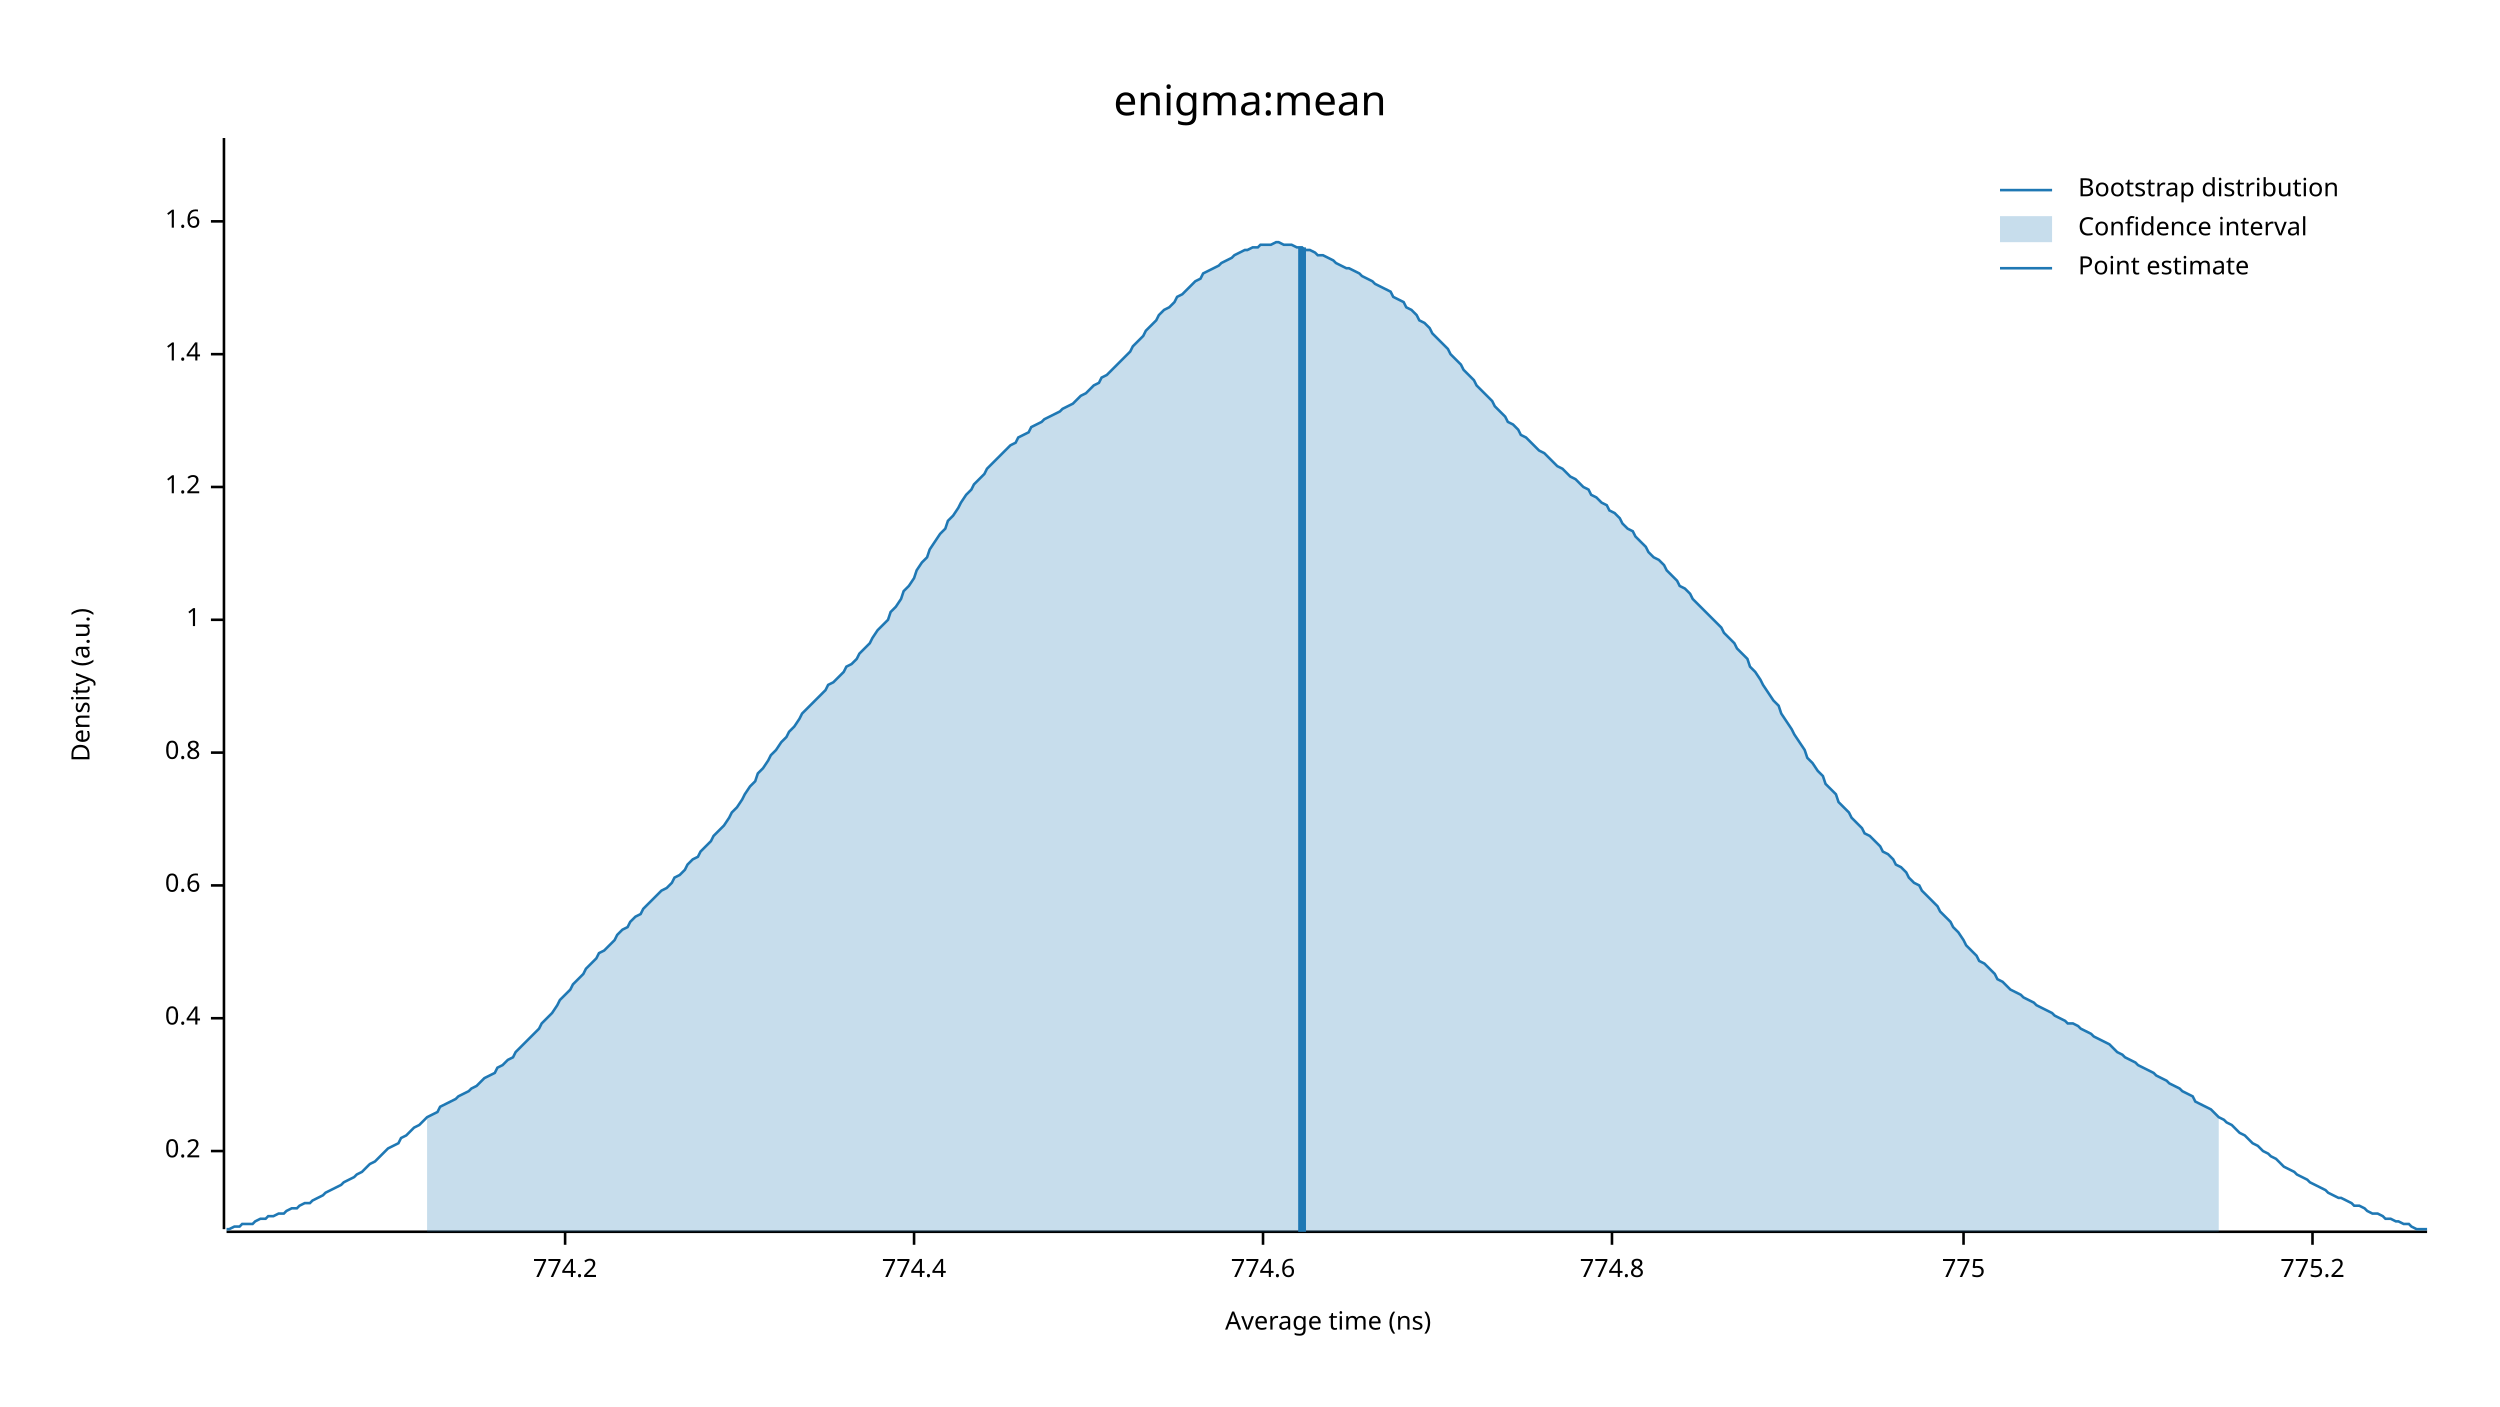
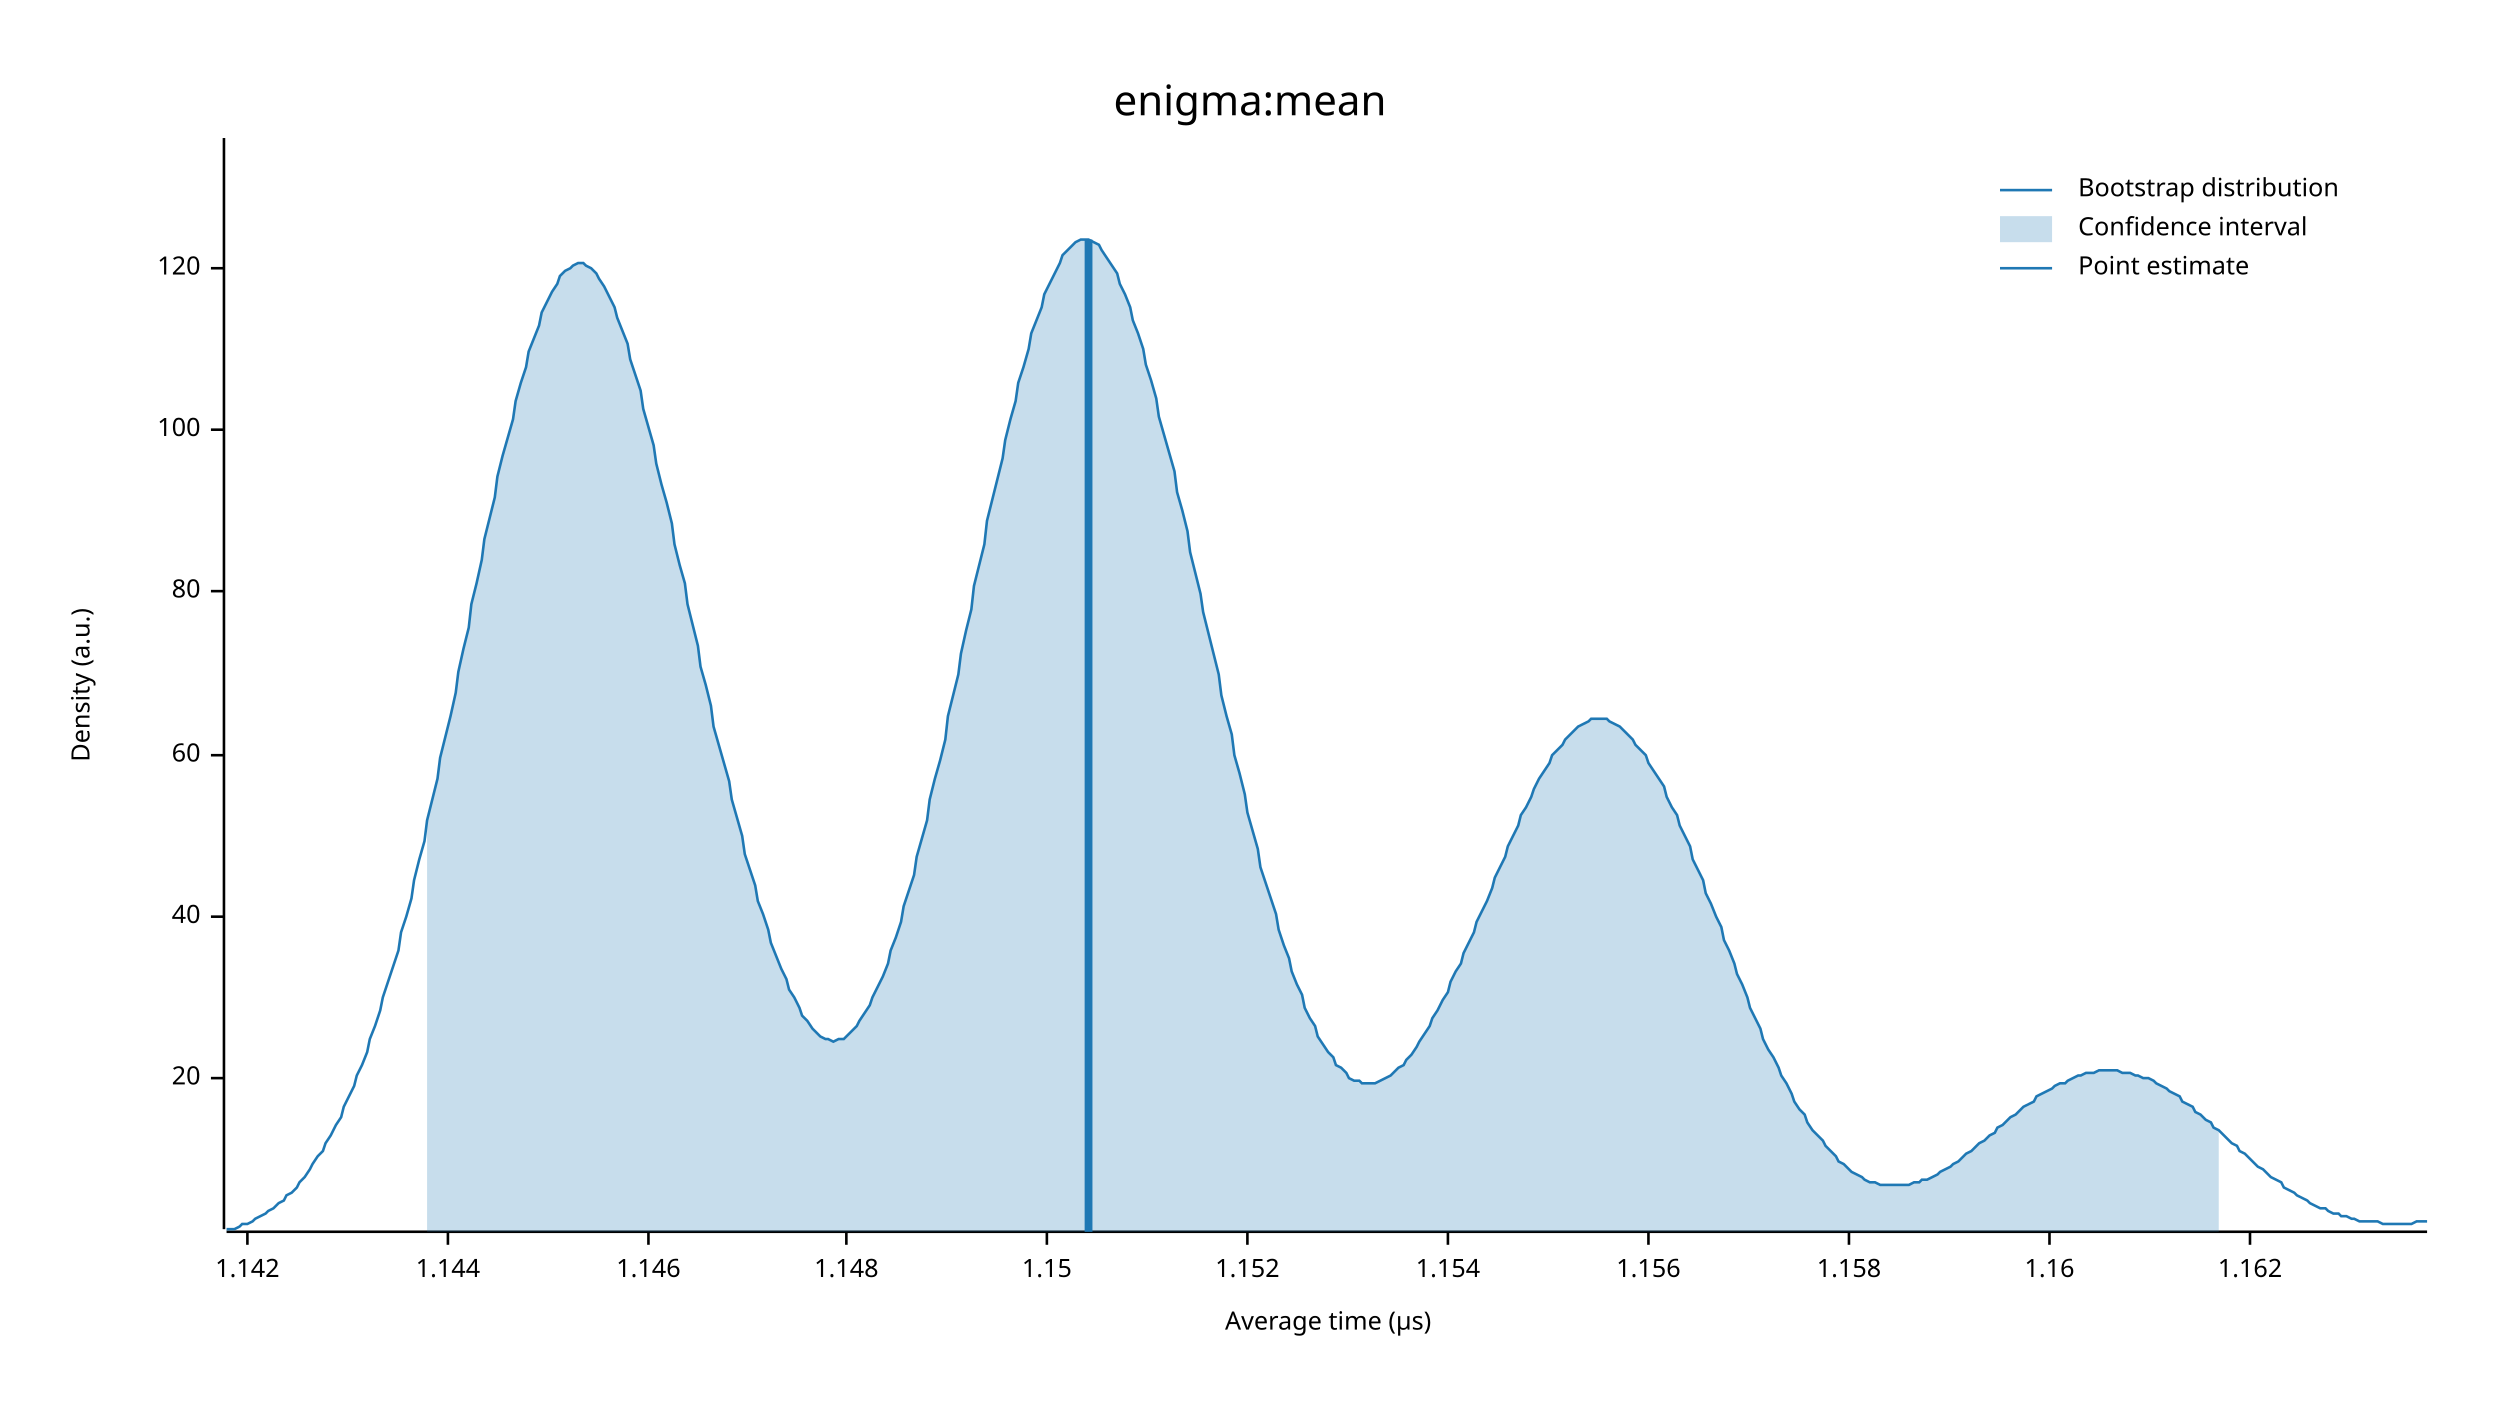
<svg xmlns="http://www.w3.org/2000/svg" width="960" height="540" viewBox="0 0 960 540">
  <text x="480" y="32" dy="0.76em" text-anchor="middle" font-family="sans-serif" font-size="16.129" opacity="1" fill="#000000">
enigma:mean
</text>
  <text x="27" y="263" dy="0.76em" text-anchor="middle" font-family="sans-serif" font-size="9.677" opacity="1" fill="#000000" transform="rotate(270, 27, 263)">
Density (a.u.)
</text>
  <text x="510" y="513" dy="-0.5ex" text-anchor="middle" font-family="sans-serif" font-size="9.677" opacity="1" fill="#000000">
- Average time (ns)
+ Average time (µs)
</text>
  <polyline fill="none" opacity="1" stroke="#000000" stroke-width="1" points="86,53 86,472 " />
-   <text x="77" y="442" dy="0.5ex" text-anchor="end" font-family="sans-serif" font-size="9.677" opacity="1" fill="#000000">
- 0.2
+   <text x="77" y="414" dy="0.5ex" text-anchor="end" font-family="sans-serif" font-size="9.677" opacity="1" fill="#000000">
+ 20
</text>
-   <polyline fill="none" opacity="1" stroke="#000000" stroke-width="1" points="81,442 86,442 " />
-   <text x="77" y="391" dy="0.5ex" text-anchor="end" font-family="sans-serif" font-size="9.677" opacity="1" fill="#000000">
- 0.4
+   <polyline fill="none" opacity="1" stroke="#000000" stroke-width="1" points="81,414 86,414 " />
+   <text x="77" y="352" dy="0.5ex" text-anchor="end" font-family="sans-serif" font-size="9.677" opacity="1" fill="#000000">
+ 40
</text>
-   <polyline fill="none" opacity="1" stroke="#000000" stroke-width="1" points="81,391 86,391 " />
-   <text x="77" y="340" dy="0.5ex" text-anchor="end" font-family="sans-serif" font-size="9.677" opacity="1" fill="#000000">
- 0.6
+   <polyline fill="none" opacity="1" stroke="#000000" stroke-width="1" points="81,352 86,352 " />
+   <text x="77" y="290" dy="0.5ex" text-anchor="end" font-family="sans-serif" font-size="9.677" opacity="1" fill="#000000">
+ 60
</text>
-   <polyline fill="none" opacity="1" stroke="#000000" stroke-width="1" points="81,340 86,340 " />
-   <text x="77" y="289" dy="0.5ex" text-anchor="end" font-family="sans-serif" font-size="9.677" opacity="1" fill="#000000">
- 0.8
+   <polyline fill="none" opacity="1" stroke="#000000" stroke-width="1" points="81,290 86,290 " />
+   <text x="77" y="227" dy="0.5ex" text-anchor="end" font-family="sans-serif" font-size="9.677" opacity="1" fill="#000000">
+ 80
</text>
-   <polyline fill="none" opacity="1" stroke="#000000" stroke-width="1" points="81,289 86,289 " />
-   <text x="77" y="238" dy="0.5ex" text-anchor="end" font-family="sans-serif" font-size="9.677" opacity="1" fill="#000000">
- 1
+   <polyline fill="none" opacity="1" stroke="#000000" stroke-width="1" points="81,227 86,227 " />
+   <text x="77" y="165" dy="0.5ex" text-anchor="end" font-family="sans-serif" font-size="9.677" opacity="1" fill="#000000">
+ 100
</text>
-   <polyline fill="none" opacity="1" stroke="#000000" stroke-width="1" points="81,238 86,238 " />
-   <text x="77" y="187" dy="0.5ex" text-anchor="end" font-family="sans-serif" font-size="9.677" opacity="1" fill="#000000">
- 1.2
+   <polyline fill="none" opacity="1" stroke="#000000" stroke-width="1" points="81,165 86,165 " />
+   <text x="77" y="103" dy="0.5ex" text-anchor="end" font-family="sans-serif" font-size="9.677" opacity="1" fill="#000000">
+ 120
</text>
-   <polyline fill="none" opacity="1" stroke="#000000" stroke-width="1" points="81,187 86,187 " />
-   <text x="77" y="136" dy="0.5ex" text-anchor="end" font-family="sans-serif" font-size="9.677" opacity="1" fill="#000000">
- 1.4
+   <polyline fill="none" opacity="1" stroke="#000000" stroke-width="1" points="81,103 86,103 " />
+   <polyline fill="none" opacity="1" stroke="#000000" stroke-width="1" points="87,473 932,473 " />
+   <text x="95" y="483" dy="0.76em" text-anchor="middle" font-family="sans-serif" font-size="9.677" opacity="1" fill="#000000">
+ 1.142
</text>
-   <polyline fill="none" opacity="1" stroke="#000000" stroke-width="1" points="81,136 86,136 " />
-   <text x="77" y="85" dy="0.5ex" text-anchor="end" font-family="sans-serif" font-size="9.677" opacity="1" fill="#000000">
- 1.6
+   <polyline fill="none" opacity="1" stroke="#000000" stroke-width="1" points="95,473 95,478 " />
+   <text x="172" y="483" dy="0.76em" text-anchor="middle" font-family="sans-serif" font-size="9.677" opacity="1" fill="#000000">
+ 1.144
</text>
-   <polyline fill="none" opacity="1" stroke="#000000" stroke-width="1" points="81,85 86,85 " />
-   <polyline fill="none" opacity="1" stroke="#000000" stroke-width="1" points="87,473 932,473 " />
-   <text x="217" y="483" dy="0.76em" text-anchor="middle" font-family="sans-serif" font-size="9.677" opacity="1" fill="#000000">
- 774.2
+   <polyline fill="none" opacity="1" stroke="#000000" stroke-width="1" points="172,473 172,478 " />
+   <text x="249" y="483" dy="0.76em" text-anchor="middle" font-family="sans-serif" font-size="9.677" opacity="1" fill="#000000">
+ 1.146
</text>
-   <polyline fill="none" opacity="1" stroke="#000000" stroke-width="1" points="217,473 217,478 " />
-   <text x="351" y="483" dy="0.76em" text-anchor="middle" font-family="sans-serif" font-size="9.677" opacity="1" fill="#000000">
- 774.4
+   <polyline fill="none" opacity="1" stroke="#000000" stroke-width="1" points="249,473 249,478 " />
+   <text x="325" y="483" dy="0.76em" text-anchor="middle" font-family="sans-serif" font-size="9.677" opacity="1" fill="#000000">
+ 1.148
</text>
-   <polyline fill="none" opacity="1" stroke="#000000" stroke-width="1" points="351,473 351,478 " />
-   <text x="485" y="483" dy="0.76em" text-anchor="middle" font-family="sans-serif" font-size="9.677" opacity="1" fill="#000000">
- 774.6
+   <polyline fill="none" opacity="1" stroke="#000000" stroke-width="1" points="325,473 325,478 " />
+   <text x="402" y="483" dy="0.76em" text-anchor="middle" font-family="sans-serif" font-size="9.677" opacity="1" fill="#000000">
+ 1.15
</text>
-   <polyline fill="none" opacity="1" stroke="#000000" stroke-width="1" points="485,473 485,478 " />
-   <text x="619" y="483" dy="0.76em" text-anchor="middle" font-family="sans-serif" font-size="9.677" opacity="1" fill="#000000">
- 774.8
+   <polyline fill="none" opacity="1" stroke="#000000" stroke-width="1" points="402,473 402,478 " />
+   <text x="479" y="483" dy="0.76em" text-anchor="middle" font-family="sans-serif" font-size="9.677" opacity="1" fill="#000000">
+ 1.152
</text>
-   <polyline fill="none" opacity="1" stroke="#000000" stroke-width="1" points="619,473 619,478 " />
-   <text x="754" y="483" dy="0.76em" text-anchor="middle" font-family="sans-serif" font-size="9.677" opacity="1" fill="#000000">
- 775
+   <polyline fill="none" opacity="1" stroke="#000000" stroke-width="1" points="479,473 479,478 " />
+   <text x="556" y="483" dy="0.76em" text-anchor="middle" font-family="sans-serif" font-size="9.677" opacity="1" fill="#000000">
+ 1.154
</text>
-   <polyline fill="none" opacity="1" stroke="#000000" stroke-width="1" points="754,473 754,478 " />
-   <text x="888" y="483" dy="0.76em" text-anchor="middle" font-family="sans-serif" font-size="9.677" opacity="1" fill="#000000">
- 775.2
+   <polyline fill="none" opacity="1" stroke="#000000" stroke-width="1" points="556,473 556,478 " />
+   <text x="633" y="483" dy="0.76em" text-anchor="middle" font-family="sans-serif" font-size="9.677" opacity="1" fill="#000000">
+ 1.156
</text>
-   <polyline fill="none" opacity="1" stroke="#000000" stroke-width="1" points="888,473 888,478 " />
-   <polyline fill="none" opacity="1" stroke="#1F78B4" stroke-width="1" points="87,472 88,472 90,471 92,471 93,470 95,470 97,470 98,469 100,468 102,468 103,467 105,467 107,466 109,466 110,465 112,464 114,464 115,463 117,462 119,462 120,461 122,460 124,459 125,458 127,457 129,456 131,455 132,454 134,453 136,452 137,451 139,450 141,448 142,447 144,446 146,444 147,443 149,441 151,440 153,439 154,437 156,436 158,434 159,433 161,432 163,430 164,429 166,428 168,427 169,425 171,424 173,423 175,422 176,421 178,420 180,419 181,418 183,417 185,415 186,414 188,413 190,412 191,410 193,409 195,407 197,406 198,404 200,402 202,400 203,399 205,397 207,395 208,393 210,391 212,389 214,386 215,384 217,382 219,380 220,378 222,376 224,374 225,372 227,370 229,368 230,366 232,365 234,363 236,361 237,359 239,357 241,356 242,354 244,352 246,351 247,349 249,347 251,345 252,344 254,342 256,341 258,339 259,337 261,336 263,334 264,332 266,330 268,329 269,327 271,325 273,323 274,321 276,319 278,317 280,314 281,312 283,310 285,307 286,305 288,302 290,300 291,297 293,295 295,292 296,290 298,288 300,285 302,283 303,281 305,279 307,276 308,274 310,272 312,270 313,269 315,267 317,265 318,263 320,262 322,260 324,258 325,256 327,255 329,253 330,251 332,249 334,247 335,245 337,242 339,240 341,238 342,235 344,233 346,230 347,227 349,225 351,222 352,219 354,216 356,214 357,211 359,208 361,205 363,203 364,200 366,198 368,195 369,193 371,190 373,188 374,186 376,184 378,182 379,180 381,178 383,176 385,174 386,173 388,171 390,170 391,168 393,167 395,166 396,164 398,163 400,162 401,161 403,160 405,159 407,158 408,157 410,156 412,155 413,154 415,152 417,151 418,150 420,148 422,147 423,145 425,144 427,142 429,140 430,139 432,137 434,135 435,133 437,131 439,129 440,127 442,125 444,123 445,121 447,119 449,118 451,116 452,114 454,113 456,111 457,110 459,108 461,107 462,105 464,104 466,103 468,102 469,101 471,100 473,99 474,98 476,97 478,96 479,96 481,95 483,95 484,94 486,94 488,94 490,93 491,93 493,94 495,94 496,94 498,95 500,95 501,96 503,96 505,97 506,98 508,98 510,99 512,100 513,101 515,102 517,103 518,103 520,104 522,105 523,106 525,107 527,108 528,109 530,110 532,111 534,112 535,114 537,115 539,116 540,118 542,119 544,121 545,123 547,124 549,126 550,128 552,130 554,132 556,134 557,136 559,138 561,140 562,142 564,144 566,146 567,148 569,150 571,152 573,154 574,156 576,158 578,160 579,162 581,163 583,165 584,167 586,168 588,170 589,171 591,173 593,174 595,176 596,177 598,179 600,180 601,181 603,183 605,184 606,185 608,187 610,188 611,190 613,191 615,193 617,194 618,196 620,197 622,199 623,201 625,203 627,204 628,206 630,208 632,210 633,212 635,214 637,215 639,217 640,219 642,221 644,223 645,225 647,226 649,228 650,230 652,232 654,234 655,235 657,237 659,239 661,241 662,243 664,245 666,247 667,249 669,251 671,253 672,256 674,258 676,261 677,263 679,266 681,269 683,271 684,274 686,277 688,280 689,282 691,285 693,288 694,291 696,293 698,296 700,298 701,301 703,303 705,305 706,308 708,310 710,312 711,314 713,316 715,318 716,320 718,321 720,323 722,325 723,327 725,328 727,330 728,332 730,333 732,335 733,337 735,339 737,340 738,342 740,344 742,346 744,348 745,350 747,352 749,354 750,356 752,358 754,361 755,363 757,365 759,367 760,369 762,370 764,372 766,374 767,376 769,377 771,379 772,380 774,381 776,382 777,383 779,384 781,385 782,386 784,387 786,388 788,389 789,390 791,391 793,392 794,393 796,393 798,394 799,395 801,396 803,397 804,398 806,399 808,400 810,401 811,402 813,404 815,405 816,406 818,407 820,408 821,409 823,410 825,411 827,412 828,413 830,414 832,415 833,416 835,417 837,418 838,419 840,420 842,421 843,423 845,424 847,425 849,426 850,427 852,429 854,430 855,431 857,432 859,434 860,435 862,436 864,438 865,439 867,440 869,442 871,443 872,444 874,445 876,447 877,448 879,449 881,450 882,451 884,452 886,453 887,454 889,455 891,456 893,457 894,458 896,459 898,460 899,460 901,461 903,462 904,463 906,463 908,464 909,465 911,466 913,466 915,467 916,468 918,468 920,469 921,469 923,470 925,470 926,471 928,472 930,472 932,472 " />
-   <polygon opacity="0.25" fill="#1F78B4" points="164,429 166,428 168,427 169,425 171,424 173,423 175,422 176,421 178,420 180,419 181,418 183,417 185,415 186,414 188,413 190,412 191,410 193,409 195,407 197,406 198,404 200,402 202,400 203,399 205,397 207,395 208,393 210,391 212,389 214,386 215,384 217,382 219,380 220,378 222,376 224,374 225,372 227,370 229,368 230,366 232,365 234,363 236,361 237,359 239,357 241,356 242,354 244,352 246,351 247,349 249,347 251,345 252,344 254,342 256,341 258,339 259,337 261,336 263,334 264,332 266,330 268,329 269,327 271,325 273,323 274,321 276,319 278,317 280,314 281,312 283,310 285,307 286,305 288,302 290,300 291,297 293,295 295,292 296,290 298,288 300,285 302,283 303,281 305,279 307,276 308,274 310,272 312,270 313,269 315,267 317,265 318,263 320,262 322,260 324,258 325,256 327,255 329,253 330,251 332,249 334,247 335,245 337,242 339,240 341,238 342,235 344,233 346,230 347,227 349,225 351,222 352,219 354,216 356,214 357,211 359,208 361,205 363,203 364,200 366,198 368,195 369,193 371,190 373,188 374,186 376,184 378,182 379,180 381,178 383,176 385,174 386,173 388,171 390,170 391,168 393,167 395,166 396,164 398,163 400,162 401,161 403,160 405,159 407,158 408,157 410,156 412,155 413,154 415,152 417,151 418,150 420,148 422,147 423,145 425,144 427,142 429,140 430,139 432,137 434,135 435,133 437,131 439,129 440,127 442,125 444,123 445,121 447,119 449,118 451,116 452,114 454,113 456,111 457,110 459,108 461,107 462,105 464,104 466,103 468,102 469,101 471,100 473,99 474,98 476,97 478,96 479,96 481,95 483,95 484,94 486,94 488,94 490,93 491,93 493,94 495,94 496,94 498,95 500,95 501,96 503,96 505,97 506,98 508,98 510,99 512,100 513,101 515,102 517,103 518,103 520,104 522,105 523,106 525,107 527,108 528,109 530,110 532,111 534,112 535,114 537,115 539,116 540,118 542,119 544,121 545,123 547,124 549,126 550,128 552,130 554,132 556,134 557,136 559,138 561,140 562,142 564,144 566,146 567,148 569,150 571,152 573,154 574,156 576,158 578,160 579,162 581,163 583,165 584,167 586,168 588,170 589,171 591,173 593,174 595,176 596,177 598,179 600,180 601,181 603,183 605,184 606,185 608,187 610,188 611,190 613,191 615,193 617,194 618,196 620,197 622,199 623,201 625,203 627,204 628,206 630,208 632,210 633,212 635,214 637,215 639,217 640,219 642,221 644,223 645,225 647,226 649,228 650,230 652,232 654,234 655,235 657,237 659,239 661,241 662,243 664,245 666,247 667,249 669,251 671,253 672,256 674,258 676,261 677,263 679,266 681,269 683,271 684,274 686,277 688,280 689,282 691,285 693,288 694,291 696,293 698,296 700,298 701,301 703,303 705,305 706,308 708,310 710,312 711,314 713,316 715,318 716,320 718,321 720,323 722,325 723,327 725,328 727,330 728,332 730,333 732,335 733,337 735,339 737,340 738,342 740,344 742,346 744,348 745,350 747,352 749,354 750,356 752,358 754,361 755,363 757,365 759,367 760,369 762,370 764,372 766,374 767,376 769,377 771,379 772,380 774,381 776,382 777,383 779,384 781,385 782,386 784,387 786,388 788,389 789,390 791,391 793,392 794,393 796,393 798,394 799,395 801,396 803,397 804,398 806,399 808,400 810,401 811,402 813,404 815,405 816,406 818,407 820,408 821,409 823,410 825,411 827,412 828,413 830,414 832,415 833,416 835,417 837,418 838,419 840,420 842,421 843,423 845,424 847,425 849,426 850,427 852,429 852,473 164,473 " />
-   <polyline fill="none" opacity="1" stroke="#1F78B4" stroke-width="3" points="500,473 500,95 " />
+   <polyline fill="none" opacity="1" stroke="#000000" stroke-width="1" points="633,473 633,478 " />
+   <text x="710" y="483" dy="0.76em" text-anchor="middle" font-family="sans-serif" font-size="9.677" opacity="1" fill="#000000">
+ 1.158
+ </text>
+   <polyline fill="none" opacity="1" stroke="#000000" stroke-width="1" points="710,473 710,478 " />
+   <text x="787" y="483" dy="0.76em" text-anchor="middle" font-family="sans-serif" font-size="9.677" opacity="1" fill="#000000">
+ 1.16
+ </text>
+   <polyline fill="none" opacity="1" stroke="#000000" stroke-width="1" points="787,473 787,478 " />
+   <text x="864" y="483" dy="0.76em" text-anchor="middle" font-family="sans-serif" font-size="9.677" opacity="1" fill="#000000">
+ 1.162
+ </text>
+   <polyline fill="none" opacity="1" stroke="#000000" stroke-width="1" points="864,473 864,478 " />
+   <polyline fill="none" opacity="1" stroke="#1F78B4" stroke-width="1" points="87,472 88,472 90,472 92,471 93,470 95,470 97,469 98,468 100,467 102,466 103,465 105,464 107,462 109,461 110,459 112,458 114,456 115,454 117,452 119,449 120,447 122,444 124,442 125,439 127,436 129,432 131,429 132,425 134,421 136,417 137,413 139,409 141,404 142,399 144,394 146,388 147,383 149,377 151,371 153,365 154,358 156,352 158,345 159,338 161,330 163,323 164,315 166,307 168,299 169,291 171,283 173,275 175,266 176,258 178,249 180,241 181,232 183,224 185,215 186,207 188,199 190,191 191,183 193,175 195,168 197,161 198,154 200,147 202,141 203,135 205,130 207,125 208,120 210,116 212,112 214,109 215,106 217,104 219,103 220,102 222,101 224,101 225,102 227,103 229,105 230,107 232,110 234,114 236,118 237,122 239,127 241,132 242,138 244,144 246,150 247,157 249,164 251,171 252,178 254,186 256,193 258,201 259,209 261,217 263,224 264,232 266,240 268,248 269,256 271,263 273,271 274,279 276,286 278,293 280,300 281,307 283,314 285,321 286,328 288,334 290,340 291,346 293,351 295,357 296,362 298,367 300,372 302,376 303,380 305,383 307,387 308,390 310,392 312,395 313,396 315,398 317,399 318,399 320,400 322,399 324,399 325,398 327,396 329,394 330,392 332,389 334,386 335,383 337,379 339,375 341,370 342,365 344,360 346,354 347,348 349,342 351,336 352,329 354,322 356,315 357,307 359,299 361,292 363,284 364,275 366,267 368,259 369,251 371,242 373,234 374,225 376,217 378,209 379,200 381,192 383,184 385,176 386,169 388,161 390,154 391,147 393,141 395,134 396,128 398,123 400,118 401,113 403,109 405,105 407,101 408,98 410,96 412,94 413,93 415,92 417,92 418,92 420,93 422,94 423,96 425,99 427,102 429,105 430,109 432,113 434,118 435,123 437,128 439,134 440,140 442,146 444,153 445,160 447,167 449,174 451,181 452,189 454,196 456,204 457,212 459,220 461,228 462,235 464,243 466,251 468,259 469,267 471,275 473,282 474,290 476,297 478,305 479,312 481,319 483,326 484,333 486,339 488,345 490,351 491,357 493,363 495,368 496,373 498,378 500,382 501,387 503,391 505,394 506,398 508,401 510,404 512,406 513,409 515,410 517,412 518,414 520,415 522,415 523,416 525,416 527,416 528,416 530,415 532,414 534,413 535,412 537,410 539,409 540,407 542,405 544,402 545,400 547,397 549,394 550,391 552,388 554,384 556,381 557,377 559,373 561,370 562,366 564,362 566,358 567,354 569,350 571,346 573,341 574,337 576,333 578,329 579,325 581,321 583,317 584,313 586,310 588,306 589,303 591,299 593,296 595,293 596,290 598,288 600,286 601,284 603,282 605,280 606,279 608,278 610,277 611,276 613,276 615,276 617,276 618,277 620,278 622,279 623,280 625,282 627,284 628,286 630,288 632,290 633,293 635,296 637,299 639,302 640,306 642,310 644,313 645,317 647,321 649,325 650,330 652,334 654,338 655,343 657,347 659,352 661,356 662,361 664,365 666,370 667,374 669,378 671,383 672,387 674,391 676,395 677,399 679,403 681,406 683,410 684,413 686,416 688,420 689,423 691,426 693,428 694,431 696,434 698,436 700,438 701,440 703,442 705,444 706,446 708,447 710,449 711,450 713,451 715,452 716,453 718,454 720,454 722,455 723,455 725,455 727,455 728,455 730,455 732,455 733,455 735,454 737,454 738,453 740,453 742,452 744,451 745,450 747,449 749,448 750,447 752,446 754,444 755,443 757,442 759,440 760,439 762,438 764,436 766,435 767,433 769,432 771,430 772,429 774,428 776,426 777,425 779,424 781,423 782,421 784,420 786,419 788,418 789,417 791,416 793,416 794,415 796,414 798,413 799,413 801,412 803,412 804,412 806,411 808,411 810,411 811,411 813,411 815,412 816,412 818,412 820,413 821,413 823,414 825,414 827,415 828,416 830,417 832,418 833,419 835,420 837,421 838,423 840,424 842,425 843,427 845,428 847,430 849,431 850,433 852,434 854,436 855,437 857,439 859,440 860,442 862,443 864,445 865,446 867,448 869,449 871,451 872,452 874,453 876,454 877,456 879,457 881,458 882,459 884,460 886,461 887,462 889,463 891,464 893,464 894,465 896,466 898,466 899,467 901,467 903,468 904,468 906,469 908,469 909,469 911,469 913,469 915,470 916,470 918,470 920,470 921,470 923,470 925,470 926,470 928,469 930,469 932,469 " />
+   <polygon opacity="0.25" fill="#1F78B4" points="164,315 166,307 168,299 169,291 171,283 173,275 175,266 176,258 178,249 180,241 181,232 183,224 185,215 186,207 188,199 190,191 191,183 193,175 195,168 197,161 198,154 200,147 202,141 203,135 205,130 207,125 208,120 210,116 212,112 214,109 215,106 217,104 219,103 220,102 222,101 224,101 225,102 227,103 229,105 230,107 232,110 234,114 236,118 237,122 239,127 241,132 242,138 244,144 246,150 247,157 249,164 251,171 252,178 254,186 256,193 258,201 259,209 261,217 263,224 264,232 266,240 268,248 269,256 271,263 273,271 274,279 276,286 278,293 280,300 281,307 283,314 285,321 286,328 288,334 290,340 291,346 293,351 295,357 296,362 298,367 300,372 302,376 303,380 305,383 307,387 308,390 310,392 312,395 313,396 315,398 317,399 318,399 320,400 322,399 324,399 325,398 327,396 329,394 330,392 332,389 334,386 335,383 337,379 339,375 341,370 342,365 344,360 346,354 347,348 349,342 351,336 352,329 354,322 356,315 357,307 359,299 361,292 363,284 364,275 366,267 368,259 369,251 371,242 373,234 374,225 376,217 378,209 379,200 381,192 383,184 385,176 386,169 388,161 390,154 391,147 393,141 395,134 396,128 398,123 400,118 401,113 403,109 405,105 407,101 408,98 410,96 412,94 413,93 415,92 417,92 418,92 420,93 422,94 423,96 425,99 427,102 429,105 430,109 432,113 434,118 435,123 437,128 439,134 440,140 442,146 444,153 445,160 447,167 449,174 451,181 452,189 454,196 456,204 457,212 459,220 461,228 462,235 464,243 466,251 468,259 469,267 471,275 473,282 474,290 476,297 478,305 479,312 481,319 483,326 484,333 486,339 488,345 490,351 491,357 493,363 495,368 496,373 498,378 500,382 501,387 503,391 505,394 506,398 508,401 510,404 512,406 513,409 515,410 517,412 518,414 520,415 522,415 523,416 525,416 527,416 528,416 530,415 532,414 534,413 535,412 537,410 539,409 540,407 542,405 544,402 545,400 547,397 549,394 550,391 552,388 554,384 556,381 557,377 559,373 561,370 562,366 564,362 566,358 567,354 569,350 571,346 573,341 574,337 576,333 578,329 579,325 581,321 583,317 584,313 586,310 588,306 589,303 591,299 593,296 595,293 596,290 598,288 600,286 601,284 603,282 605,280 606,279 608,278 610,277 611,276 613,276 615,276 617,276 618,277 620,278 622,279 623,280 625,282 627,284 628,286 630,288 632,290 633,293 635,296 637,299 639,302 640,306 642,310 644,313 645,317 647,321 649,325 650,330 652,334 654,338 655,343 657,347 659,352 661,356 662,361 664,365 666,370 667,374 669,378 671,383 672,387 674,391 676,395 677,399 679,403 681,406 683,410 684,413 686,416 688,420 689,423 691,426 693,428 694,431 696,434 698,436 700,438 701,440 703,442 705,444 706,446 708,447 710,449 711,450 713,451 715,452 716,453 718,454 720,454 722,455 723,455 725,455 727,455 728,455 730,455 732,455 733,455 735,454 737,454 738,453 740,453 742,452 744,451 745,450 747,449 749,448 750,447 752,446 754,444 755,443 757,442 759,440 760,439 762,438 764,436 766,435 767,433 769,432 771,430 772,429 774,428 776,426 777,425 779,424 781,423 782,421 784,420 786,419 788,418 789,417 791,416 793,416 794,415 796,414 798,413 799,413 801,412 803,412 804,412 806,411 808,411 810,411 811,411 813,411 815,412 816,412 818,412 820,413 821,413 823,414 825,414 827,415 828,416 830,417 832,418 833,419 835,420 837,421 838,423 840,424 842,425 843,427 845,428 847,430 849,431 850,433 852,434 852,473 164,473 " />
+   <polyline fill="none" opacity="1" stroke="#1F78B4" stroke-width="3" points="418,473 418,92 " />
  <text x="798" y="68" dy="0.76em" text-anchor="start" font-family="sans-serif" font-size="9.677" opacity="1" fill="#000000">
Bootstrap distribution
</text>
  <text x="798" y="83" dy="0.76em" text-anchor="start" font-family="sans-serif" font-size="9.677" opacity="1" fill="#000000">
Confidence interval
</text>
  <text x="798" y="98" dy="0.76em" text-anchor="start" font-family="sans-serif" font-size="9.677" opacity="1" fill="#000000">
Point estimate
</text>
  <polyline fill="none" opacity="1" stroke="#1F78B4" stroke-width="1" points="768,73 788,73 " />
  <rect x="768" y="83" width="20" height="10" opacity="0.25" fill="#1F78B4" stroke="none" />
  <polyline fill="none" opacity="1" stroke="#1F78B4" stroke-width="1" points="768,103 788,103 " />
</svg>
